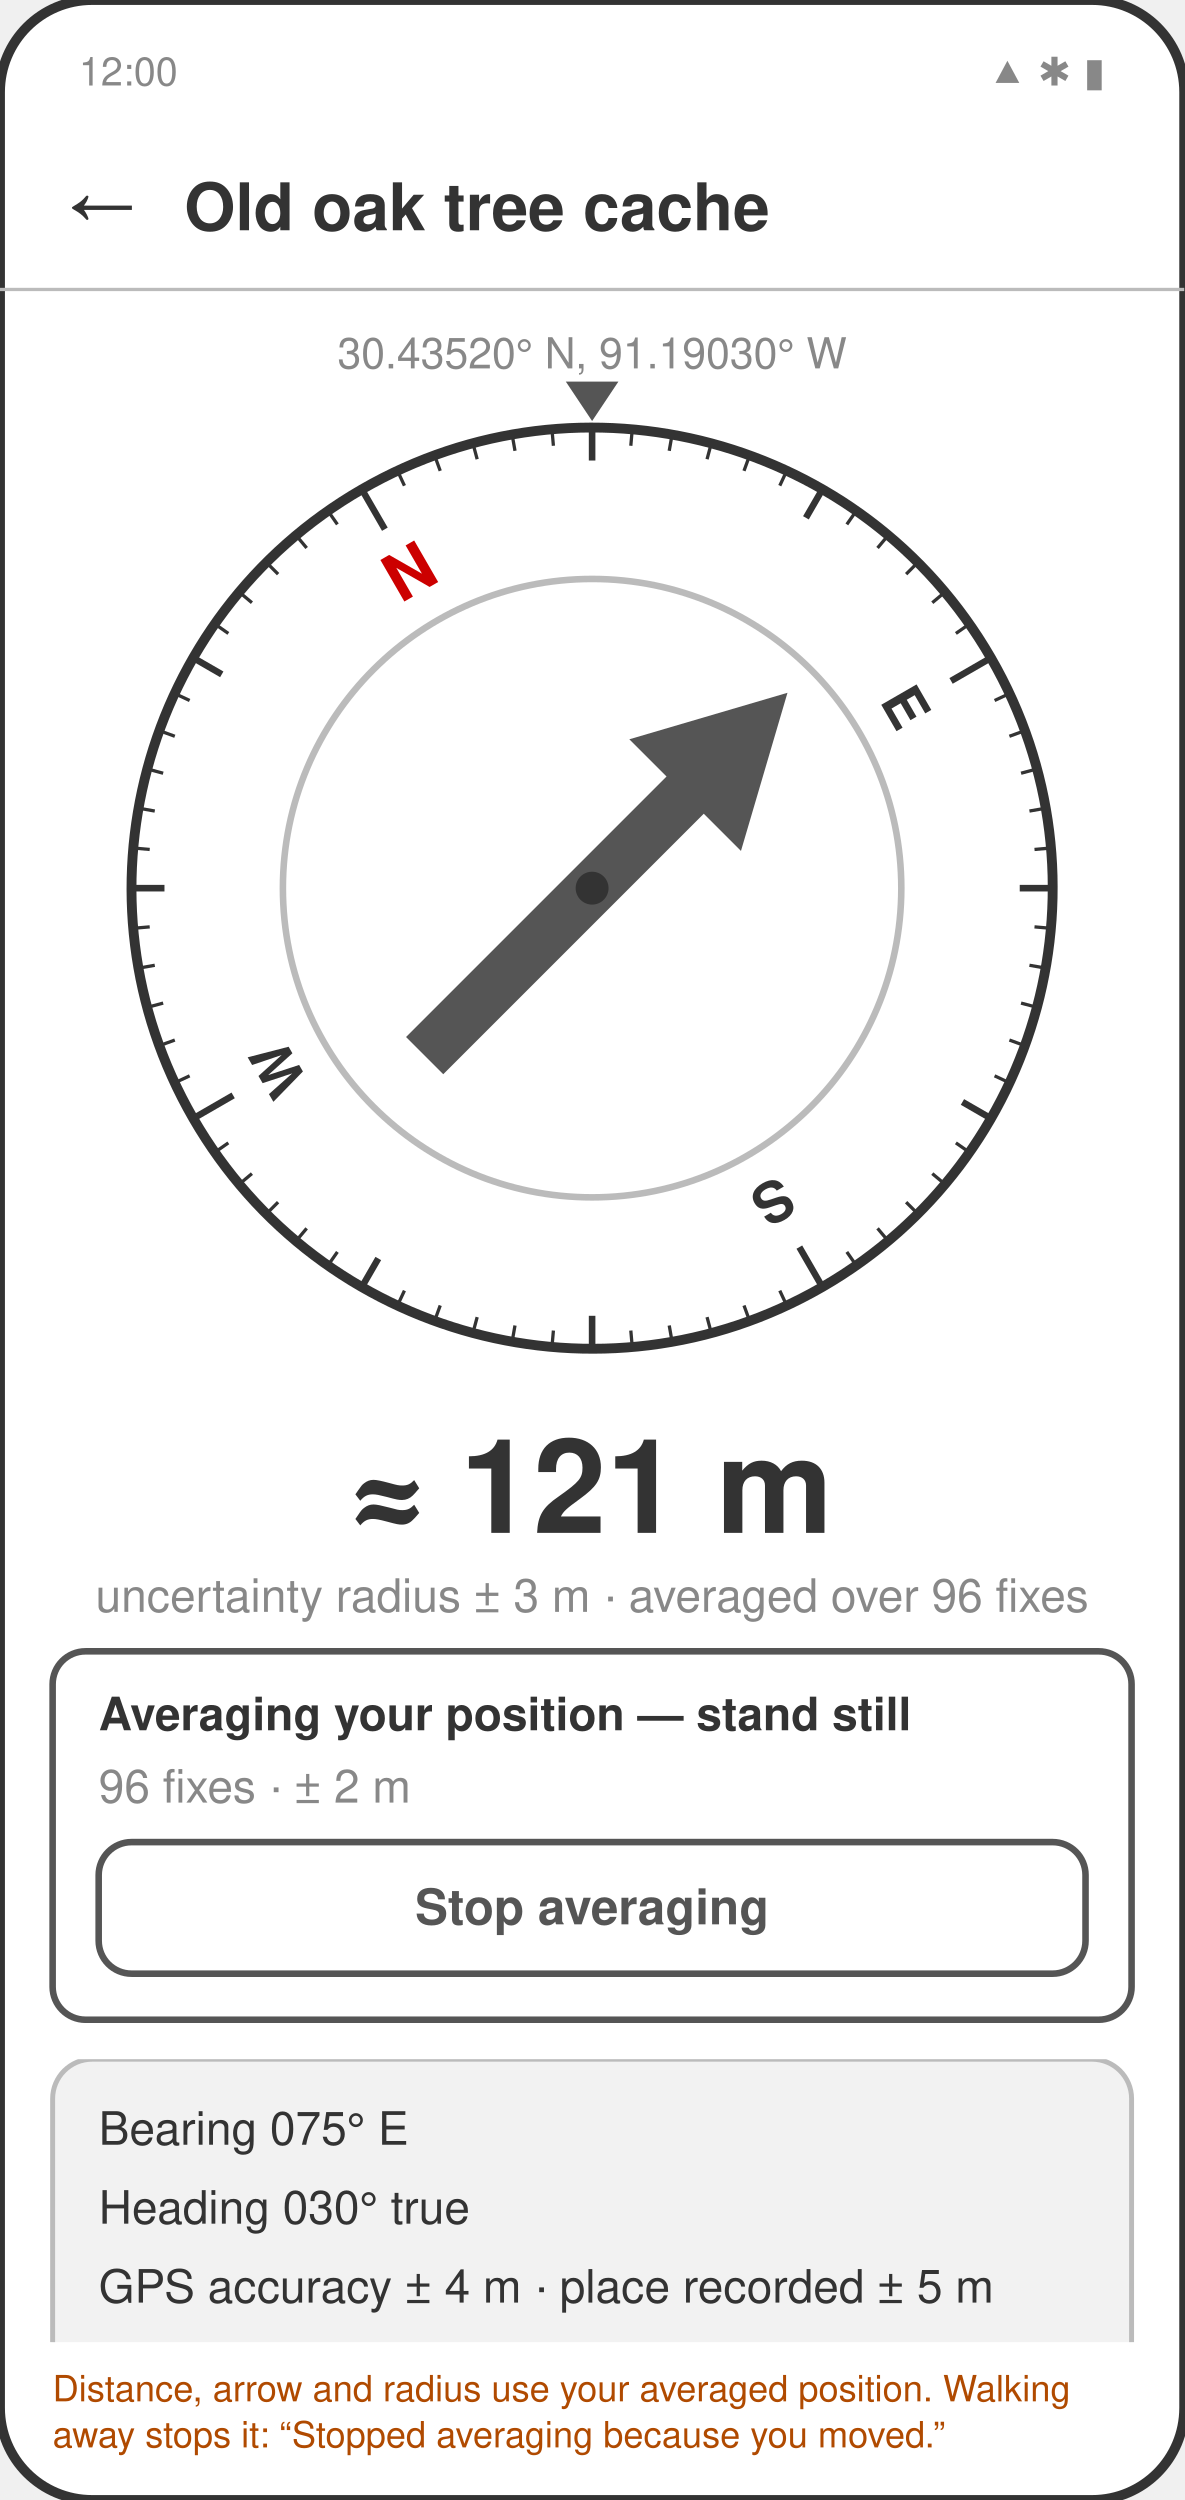
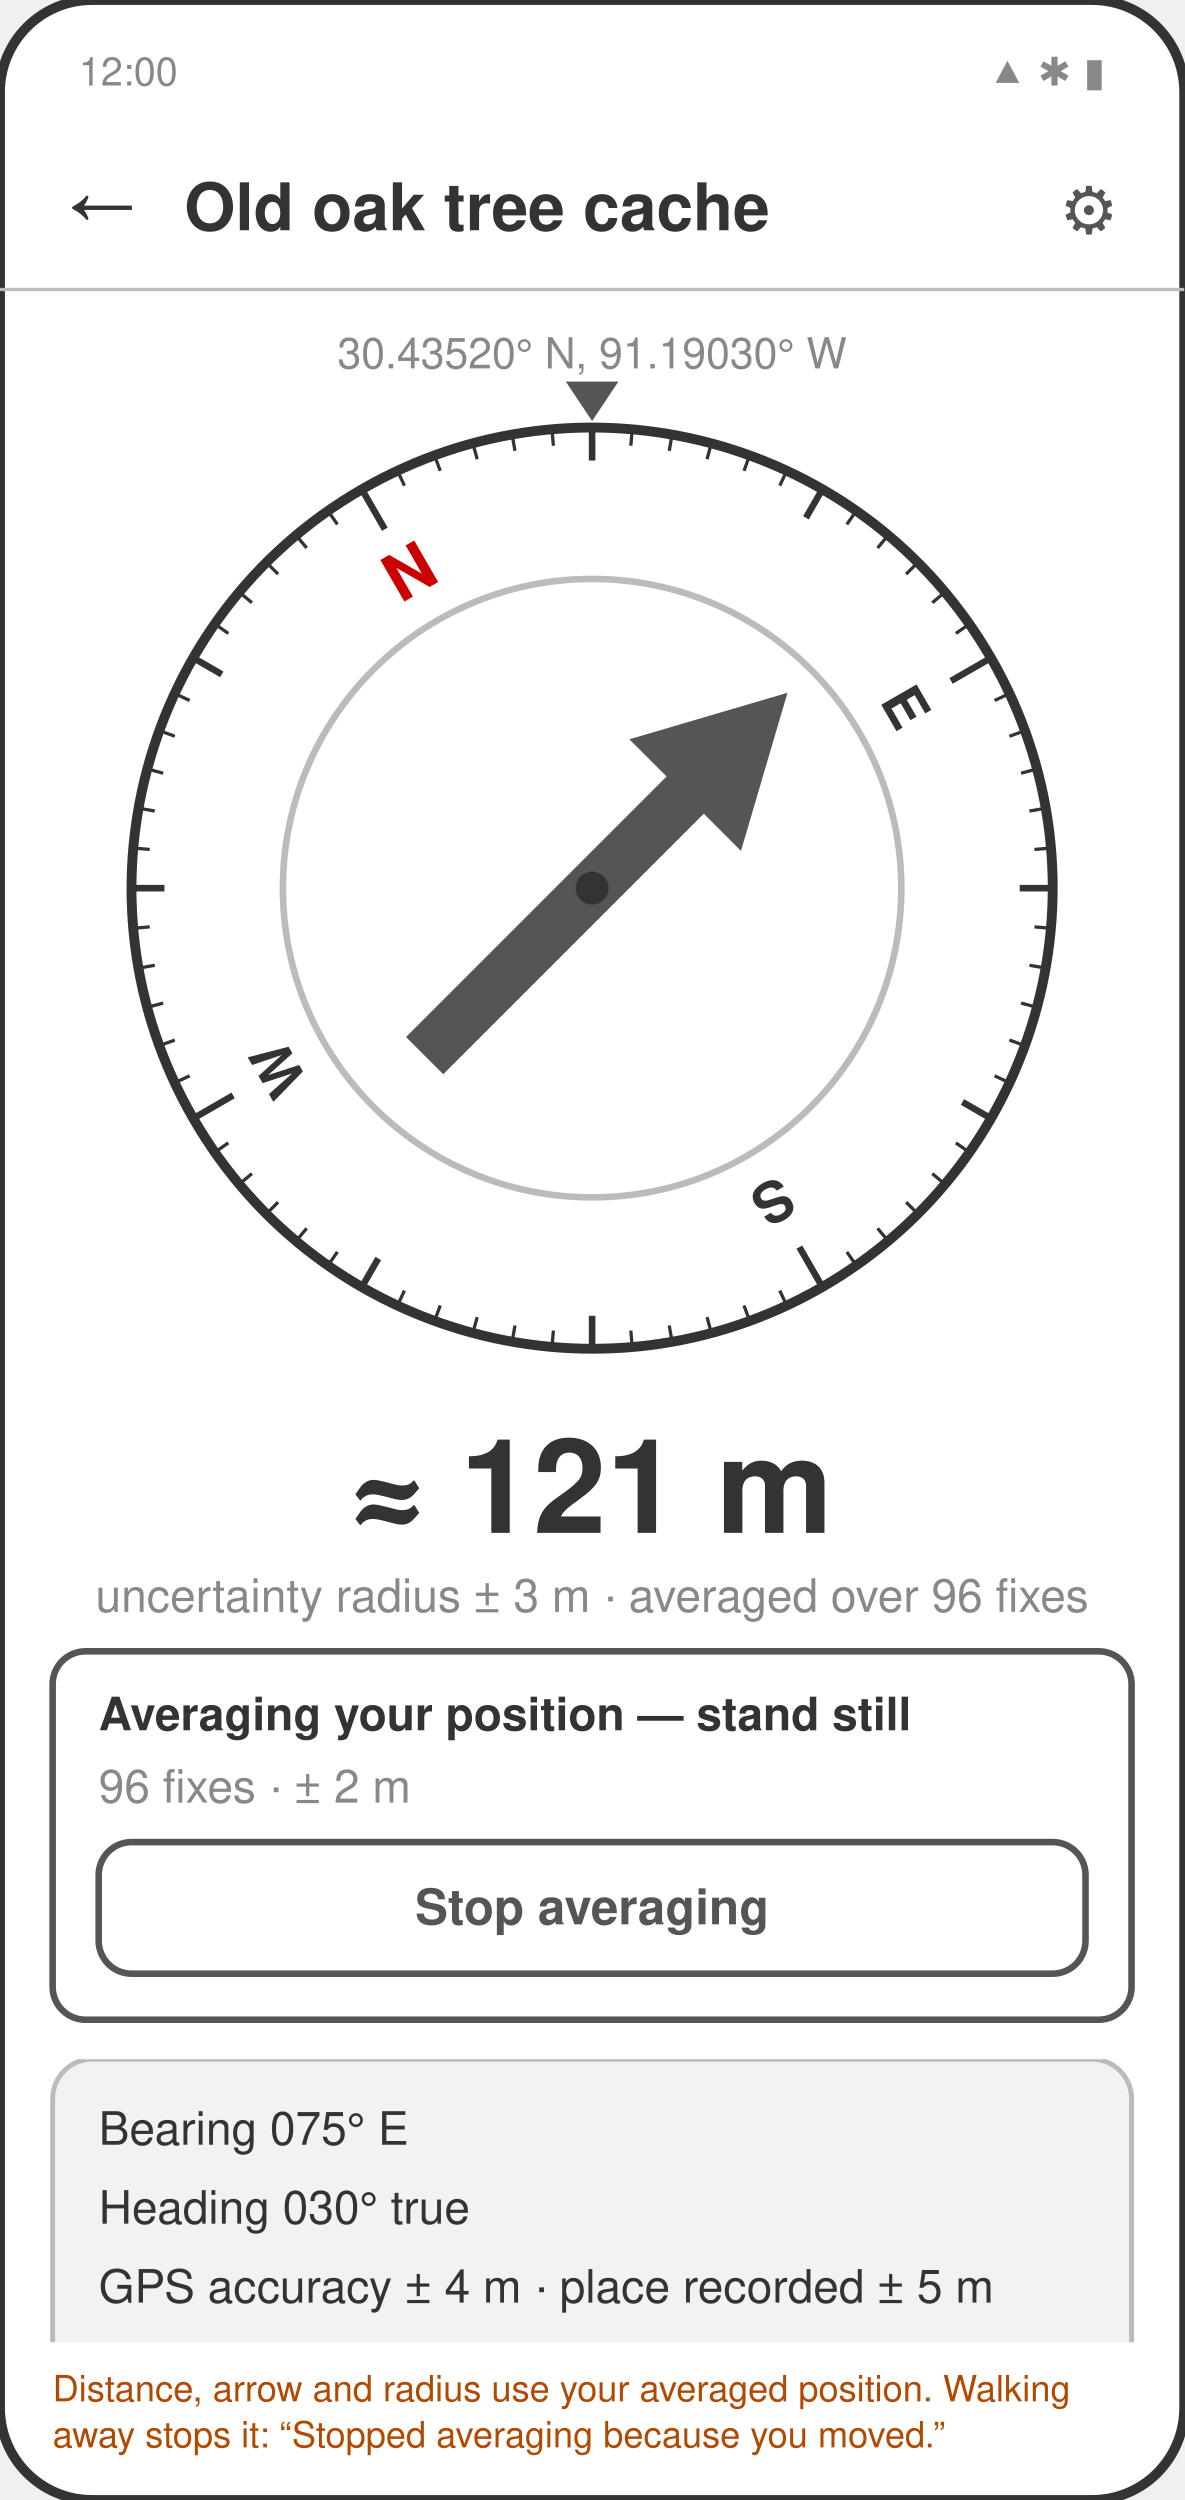
<svg xmlns="http://www.w3.org/2000/svg" width="360" height="760" viewBox="0 0 360 760">
  <rect width="360" height="760" rx="28" fill="#fff" stroke="#333" stroke-width="3" />
  <text x="24" y="26" font-family="Helvetica, Arial, sans-serif" font-size="12" fill="#888">12:00</text>
  <text x="336" y="26" font-family="Helvetica, Arial, sans-serif" font-size="12" fill="#888" text-anchor="end">▲ ✱ ▮</text>
  <line x1="0" y1="88" x2="360" y2="88" stroke="#bbb" />
  <text x="56" y="70" font-family="Helvetica, Arial, sans-serif" font-size="20" font-weight="bold" fill="#333">Old oak tree cache</text>
  <text x="20" y="70" font-family="Helvetica, Arial, sans-serif" font-size="22" fill="#333">←</text>
+   <text x="340" y="71" font-family="Helvetica, Arial, sans-serif" font-size="20" fill="#555" text-anchor="end">⚙</text>
  <text x="180.0" y="112" font-family="Helvetica, Arial, sans-serif" font-size="13" fill="#888" font-weight="normal" text-anchor="middle">30.43520° N, 91.19030° W</text>
  <polygon points="172.0,116 188.0,116 180.0,128" fill="#555" />
  <g transform="rotate(-30 180.0 270)">
    <circle cx="180.0" cy="270" r="140" fill="#fff" stroke="#333" stroke-width="3" />
    <line x1="180.0" y1="130" x2="180.0" y2="144" stroke="#333" stroke-width="2" transform="rotate(0 180.0 270)" />
    <line x1="180.0" y1="130" x2="180.0" y2="135" stroke="#333" stroke-width="1" transform="rotate(5 180.0 270)" />
    <line x1="180.0" y1="130" x2="180.0" y2="135" stroke="#333" stroke-width="1" transform="rotate(10 180.0 270)" />
    <line x1="180.0" y1="130" x2="180.0" y2="135" stroke="#333" stroke-width="1" transform="rotate(15 180.0 270)" />
    <line x1="180.0" y1="130" x2="180.0" y2="135" stroke="#333" stroke-width="1" transform="rotate(20 180.0 270)" />
    <line x1="180.0" y1="130" x2="180.0" y2="135" stroke="#333" stroke-width="1" transform="rotate(25 180.0 270)" />
    <line x1="180.0" y1="130" x2="180.0" y2="140" stroke="#333" stroke-width="2" transform="rotate(30 180.0 270)" />
    <line x1="180.0" y1="130" x2="180.0" y2="135" stroke="#333" stroke-width="1" transform="rotate(35 180.0 270)" />
    <line x1="180.0" y1="130" x2="180.0" y2="135" stroke="#333" stroke-width="1" transform="rotate(40 180.0 270)" />
    <line x1="180.0" y1="130" x2="180.0" y2="135" stroke="#333" stroke-width="1" transform="rotate(45 180.0 270)" />
    <line x1="180.0" y1="130" x2="180.0" y2="135" stroke="#333" stroke-width="1" transform="rotate(50 180.0 270)" />
    <line x1="180.0" y1="130" x2="180.0" y2="135" stroke="#333" stroke-width="1" transform="rotate(55 180.0 270)" />
    <line x1="180.0" y1="130" x2="180.0" y2="140" stroke="#333" stroke-width="2" transform="rotate(60 180.0 270)" />
    <line x1="180.0" y1="130" x2="180.0" y2="135" stroke="#333" stroke-width="1" transform="rotate(65 180.0 270)" />
    <line x1="180.0" y1="130" x2="180.0" y2="135" stroke="#333" stroke-width="1" transform="rotate(70 180.0 270)" />
    <line x1="180.0" y1="130" x2="180.0" y2="135" stroke="#333" stroke-width="1" transform="rotate(75 180.0 270)" />
    <line x1="180.0" y1="130" x2="180.0" y2="135" stroke="#333" stroke-width="1" transform="rotate(80 180.0 270)" />
    <line x1="180.0" y1="130" x2="180.0" y2="135" stroke="#333" stroke-width="1" transform="rotate(85 180.0 270)" />
    <line x1="180.0" y1="130" x2="180.0" y2="144" stroke="#333" stroke-width="2" transform="rotate(90 180.0 270)" />
    <line x1="180.0" y1="130" x2="180.0" y2="135" stroke="#333" stroke-width="1" transform="rotate(95 180.0 270)" />
    <line x1="180.0" y1="130" x2="180.0" y2="135" stroke="#333" stroke-width="1" transform="rotate(100 180.0 270)" />
    <line x1="180.0" y1="130" x2="180.0" y2="135" stroke="#333" stroke-width="1" transform="rotate(105 180.0 270)" />
    <line x1="180.0" y1="130" x2="180.0" y2="135" stroke="#333" stroke-width="1" transform="rotate(110 180.0 270)" />
    <line x1="180.0" y1="130" x2="180.0" y2="135" stroke="#333" stroke-width="1" transform="rotate(115 180.0 270)" />
    <line x1="180.0" y1="130" x2="180.0" y2="140" stroke="#333" stroke-width="2" transform="rotate(120 180.0 270)" />
    <line x1="180.0" y1="130" x2="180.0" y2="135" stroke="#333" stroke-width="1" transform="rotate(125 180.0 270)" />
    <line x1="180.0" y1="130" x2="180.0" y2="135" stroke="#333" stroke-width="1" transform="rotate(130 180.0 270)" />
    <line x1="180.0" y1="130" x2="180.0" y2="135" stroke="#333" stroke-width="1" transform="rotate(135 180.0 270)" />
    <line x1="180.0" y1="130" x2="180.0" y2="135" stroke="#333" stroke-width="1" transform="rotate(140 180.0 270)" />
    <line x1="180.0" y1="130" x2="180.0" y2="135" stroke="#333" stroke-width="1" transform="rotate(145 180.0 270)" />
    <line x1="180.0" y1="130" x2="180.0" y2="140" stroke="#333" stroke-width="2" transform="rotate(150 180.0 270)" />
    <line x1="180.0" y1="130" x2="180.0" y2="135" stroke="#333" stroke-width="1" transform="rotate(155 180.0 270)" />
    <line x1="180.0" y1="130" x2="180.0" y2="135" stroke="#333" stroke-width="1" transform="rotate(160 180.0 270)" />
    <line x1="180.0" y1="130" x2="180.0" y2="135" stroke="#333" stroke-width="1" transform="rotate(165 180.0 270)" />
    <line x1="180.0" y1="130" x2="180.0" y2="135" stroke="#333" stroke-width="1" transform="rotate(170 180.0 270)" />
    <line x1="180.0" y1="130" x2="180.0" y2="135" stroke="#333" stroke-width="1" transform="rotate(175 180.0 270)" />
    <line x1="180.0" y1="130" x2="180.0" y2="144" stroke="#333" stroke-width="2" transform="rotate(180 180.0 270)" />
    <line x1="180.0" y1="130" x2="180.0" y2="135" stroke="#333" stroke-width="1" transform="rotate(185 180.0 270)" />
    <line x1="180.0" y1="130" x2="180.0" y2="135" stroke="#333" stroke-width="1" transform="rotate(190 180.0 270)" />
    <line x1="180.0" y1="130" x2="180.0" y2="135" stroke="#333" stroke-width="1" transform="rotate(195 180.0 270)" />
    <line x1="180.0" y1="130" x2="180.0" y2="135" stroke="#333" stroke-width="1" transform="rotate(200 180.0 270)" />
    <line x1="180.0" y1="130" x2="180.0" y2="135" stroke="#333" stroke-width="1" transform="rotate(205 180.0 270)" />
    <line x1="180.0" y1="130" x2="180.0" y2="140" stroke="#333" stroke-width="2" transform="rotate(210 180.0 270)" />
    <line x1="180.0" y1="130" x2="180.0" y2="135" stroke="#333" stroke-width="1" transform="rotate(215 180.0 270)" />
    <line x1="180.0" y1="130" x2="180.0" y2="135" stroke="#333" stroke-width="1" transform="rotate(220 180.0 270)" />
    <line x1="180.0" y1="130" x2="180.0" y2="135" stroke="#333" stroke-width="1" transform="rotate(225 180.0 270)" />
    <line x1="180.0" y1="130" x2="180.0" y2="135" stroke="#333" stroke-width="1" transform="rotate(230 180.0 270)" />
    <line x1="180.0" y1="130" x2="180.0" y2="135" stroke="#333" stroke-width="1" transform="rotate(235 180.0 270)" />
    <line x1="180.0" y1="130" x2="180.0" y2="140" stroke="#333" stroke-width="2" transform="rotate(240 180.0 270)" />
    <line x1="180.0" y1="130" x2="180.0" y2="135" stroke="#333" stroke-width="1" transform="rotate(245 180.0 270)" />
    <line x1="180.0" y1="130" x2="180.0" y2="135" stroke="#333" stroke-width="1" transform="rotate(250 180.0 270)" />
    <line x1="180.0" y1="130" x2="180.0" y2="135" stroke="#333" stroke-width="1" transform="rotate(255 180.0 270)" />
    <line x1="180.0" y1="130" x2="180.0" y2="135" stroke="#333" stroke-width="1" transform="rotate(260 180.0 270)" />
    <line x1="180.0" y1="130" x2="180.0" y2="135" stroke="#333" stroke-width="1" transform="rotate(265 180.0 270)" />
    <line x1="180.0" y1="130" x2="180.0" y2="144" stroke="#333" stroke-width="2" transform="rotate(270 180.0 270)" />
    <line x1="180.0" y1="130" x2="180.0" y2="135" stroke="#333" stroke-width="1" transform="rotate(275 180.0 270)" />
    <line x1="180.0" y1="130" x2="180.0" y2="135" stroke="#333" stroke-width="1" transform="rotate(280 180.0 270)" />
    <line x1="180.0" y1="130" x2="180.0" y2="135" stroke="#333" stroke-width="1" transform="rotate(285 180.0 270)" />
    <line x1="180.0" y1="130" x2="180.0" y2="135" stroke="#333" stroke-width="1" transform="rotate(290 180.0 270)" />
    <line x1="180.0" y1="130" x2="180.0" y2="135" stroke="#333" stroke-width="1" transform="rotate(295 180.0 270)" />
    <line x1="180.0" y1="130" x2="180.0" y2="140" stroke="#333" stroke-width="2" transform="rotate(300 180.0 270)" />
    <line x1="180.0" y1="130" x2="180.0" y2="135" stroke="#333" stroke-width="1" transform="rotate(305 180.0 270)" />
    <line x1="180.0" y1="130" x2="180.0" y2="135" stroke="#333" stroke-width="1" transform="rotate(310 180.0 270)" />
    <line x1="180.0" y1="130" x2="180.0" y2="135" stroke="#333" stroke-width="1" transform="rotate(315 180.0 270)" />
    <line x1="180.0" y1="130" x2="180.0" y2="135" stroke="#333" stroke-width="1" transform="rotate(320 180.0 270)" />
    <line x1="180.0" y1="130" x2="180.0" y2="135" stroke="#333" stroke-width="1" transform="rotate(325 180.0 270)" />
    <line x1="180.0" y1="130" x2="180.0" y2="140" stroke="#333" stroke-width="2" transform="rotate(330 180.0 270)" />
    <line x1="180.0" y1="130" x2="180.0" y2="135" stroke="#333" stroke-width="1" transform="rotate(335 180.0 270)" />
    <line x1="180.0" y1="130" x2="180.0" y2="135" stroke="#333" stroke-width="1" transform="rotate(340 180.0 270)" />
    <line x1="180.0" y1="130" x2="180.0" y2="135" stroke="#333" stroke-width="1" transform="rotate(345 180.0 270)" />
    <line x1="180.0" y1="130" x2="180.0" y2="135" stroke="#333" stroke-width="1" transform="rotate(350 180.0 270)" />
    <line x1="180.0" y1="130" x2="180.0" y2="135" stroke="#333" stroke-width="1" transform="rotate(355 180.0 270)" />
    <text x="180.0" y="166" font-family="Helvetica, Arial, sans-serif" font-size="20" font-weight="bold" fill="#c00" text-anchor="middle" transform="rotate(0 180.0 270)">N</text>
    <text x="180.0" y="166" font-family="Helvetica, Arial, sans-serif" font-size="17" font-weight="bold" fill="#333" text-anchor="middle" transform="rotate(90 180.0 270)">E</text>
    <text x="180.0" y="166" font-family="Helvetica, Arial, sans-serif" font-size="17" font-weight="bold" fill="#333" text-anchor="middle" transform="rotate(180 180.0 270)">S</text>
    <text x="180.0" y="166" font-family="Helvetica, Arial, sans-serif" font-size="17" font-weight="bold" fill="#333" text-anchor="middle" transform="rotate(270 180.0 270)">W</text>
  </g>
  <circle cx="180.0" cy="270" r="94" fill="none" stroke="#bbb" stroke-width="2" />
  <polygon transform="rotate(45 180.0 270)" fill="#555" points="180.0,186 204.0,230 188.0,230 188.0,342 172.0,342 172.0,230 156.0,230" />
  <circle cx="180.0" cy="270" r="5" fill="#333" />
  <text x="180.0" y="466" font-family="Helvetica, Arial, sans-serif" font-size="40" fill="#333" font-weight="bold" text-anchor="middle">≈ 121 m</text>
  <text x="180.0" y="490" font-family="Helvetica, Arial, sans-serif" font-size="14" fill="#888" font-weight="normal" text-anchor="middle">uncertainty radius ± 3 m · averaged over 96 fixes</text>
  <rect x="16" y="502" width="328" height="112" rx="10" fill="#fff" stroke="#555" stroke-width="2" />
  <text x="30" y="526" font-family="Helvetica, Arial, sans-serif" font-size="14" fill="#333" font-weight="bold" text-anchor="start">Averaging your position — stand still</text>
  <text x="30" y="548" font-family="Helvetica, Arial, sans-serif" font-size="14" fill="#888" font-weight="normal" text-anchor="start">96 fixes · ± 2 m</text>
  <rect x="30" y="560" width="300" height="40" rx="10" fill="none" stroke="#555" stroke-width="2" />
  <text x="180.0" y="585.0" font-family="Helvetica, Arial, sans-serif" font-size="15" fill="#555" font-weight="bold" text-anchor="middle">Stop averaging</text>
  <clipPath id="details-626">
    <rect x="0" y="626" width="360" height="86" />
  </clipPath>
  <g clip-path="url(#details-626)">
    <rect x="16" y="626" width="328" height="152" rx="12" fill="#f2f2f2" stroke="#bbb" stroke-width="1.5" />
    <text x="30" y="652" font-family="Helvetica, Arial, sans-serif" font-size="14" fill="#333" font-weight="normal" text-anchor="start">Bearing 075° E</text>
    <text x="30" y="676" font-family="Helvetica, Arial, sans-serif" font-size="14" fill="#333" font-weight="normal" text-anchor="start">Heading 030° true</text>
    <text x="30" y="700" font-family="Helvetica, Arial, sans-serif" font-size="14" fill="#333" font-weight="normal" text-anchor="start">GPS accuracy ± 4 m · place recorded ± 5 m</text>
    <text x="30" y="724" font-family="Helvetica, Arial, sans-serif" font-size="14" fill="#333" font-weight="bold" text-anchor="start">Satellites: 14 used · 22 in view · 31 known</text>
    <text x="30" y="748" font-family="Helvetica, Arial, sans-serif" font-size="12" fill="#888" font-weight="normal" text-anchor="start">GPS 7 · Galileo 4 · GLONASS 2 · BeiDou 1</text>
    <text x="30" y="772" font-family="Helvetica, Arial, sans-serif" font-size="12" fill="#888" font-weight="normal" text-anchor="start">Full GNSS tracking on (High-accuracy GPS)</text>
  </g>
  <text x="16" y="730" font-family="Helvetica, Arial, sans-serif" font-size="11" fill="#b04a00" font-weight="normal" text-anchor="start">Distance, arrow and radius use your averaged position. Walking</text>
  <text x="16" y="744" font-family="Helvetica, Arial, sans-serif" font-size="11" fill="#b04a00" font-weight="normal" text-anchor="start">away stops it: “Stopped averaging because you moved.”</text>
</svg>
